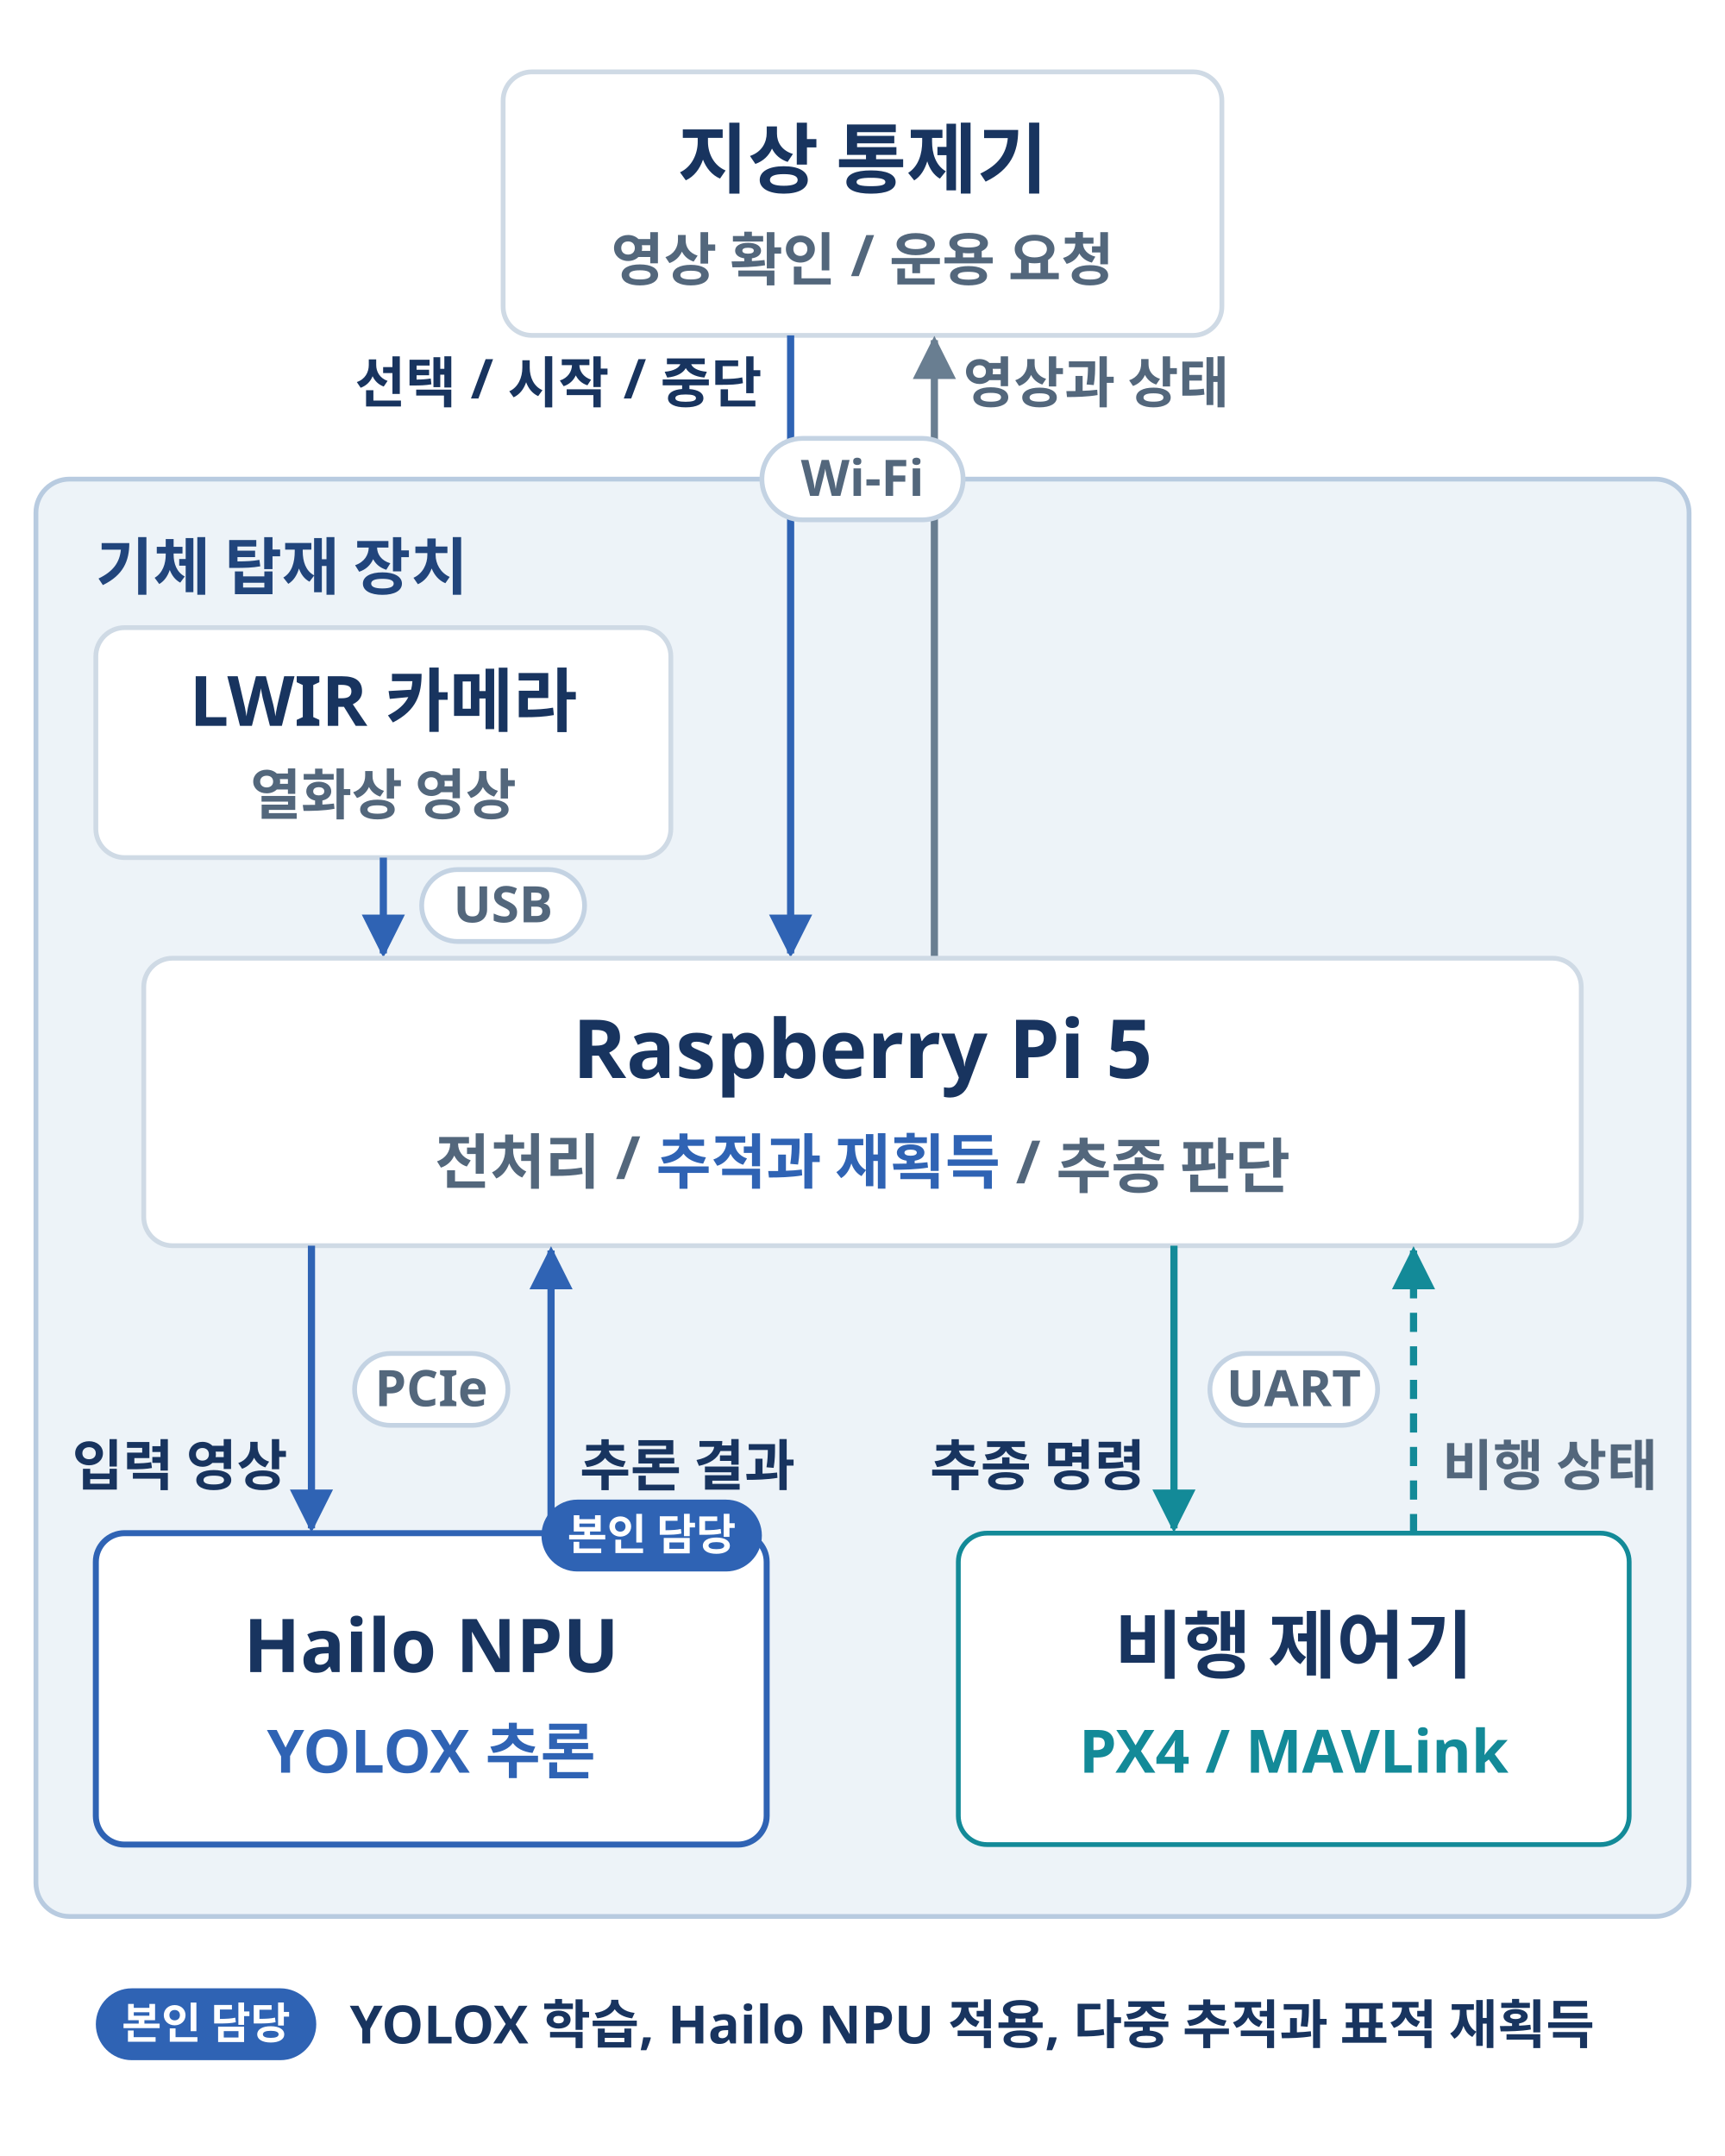
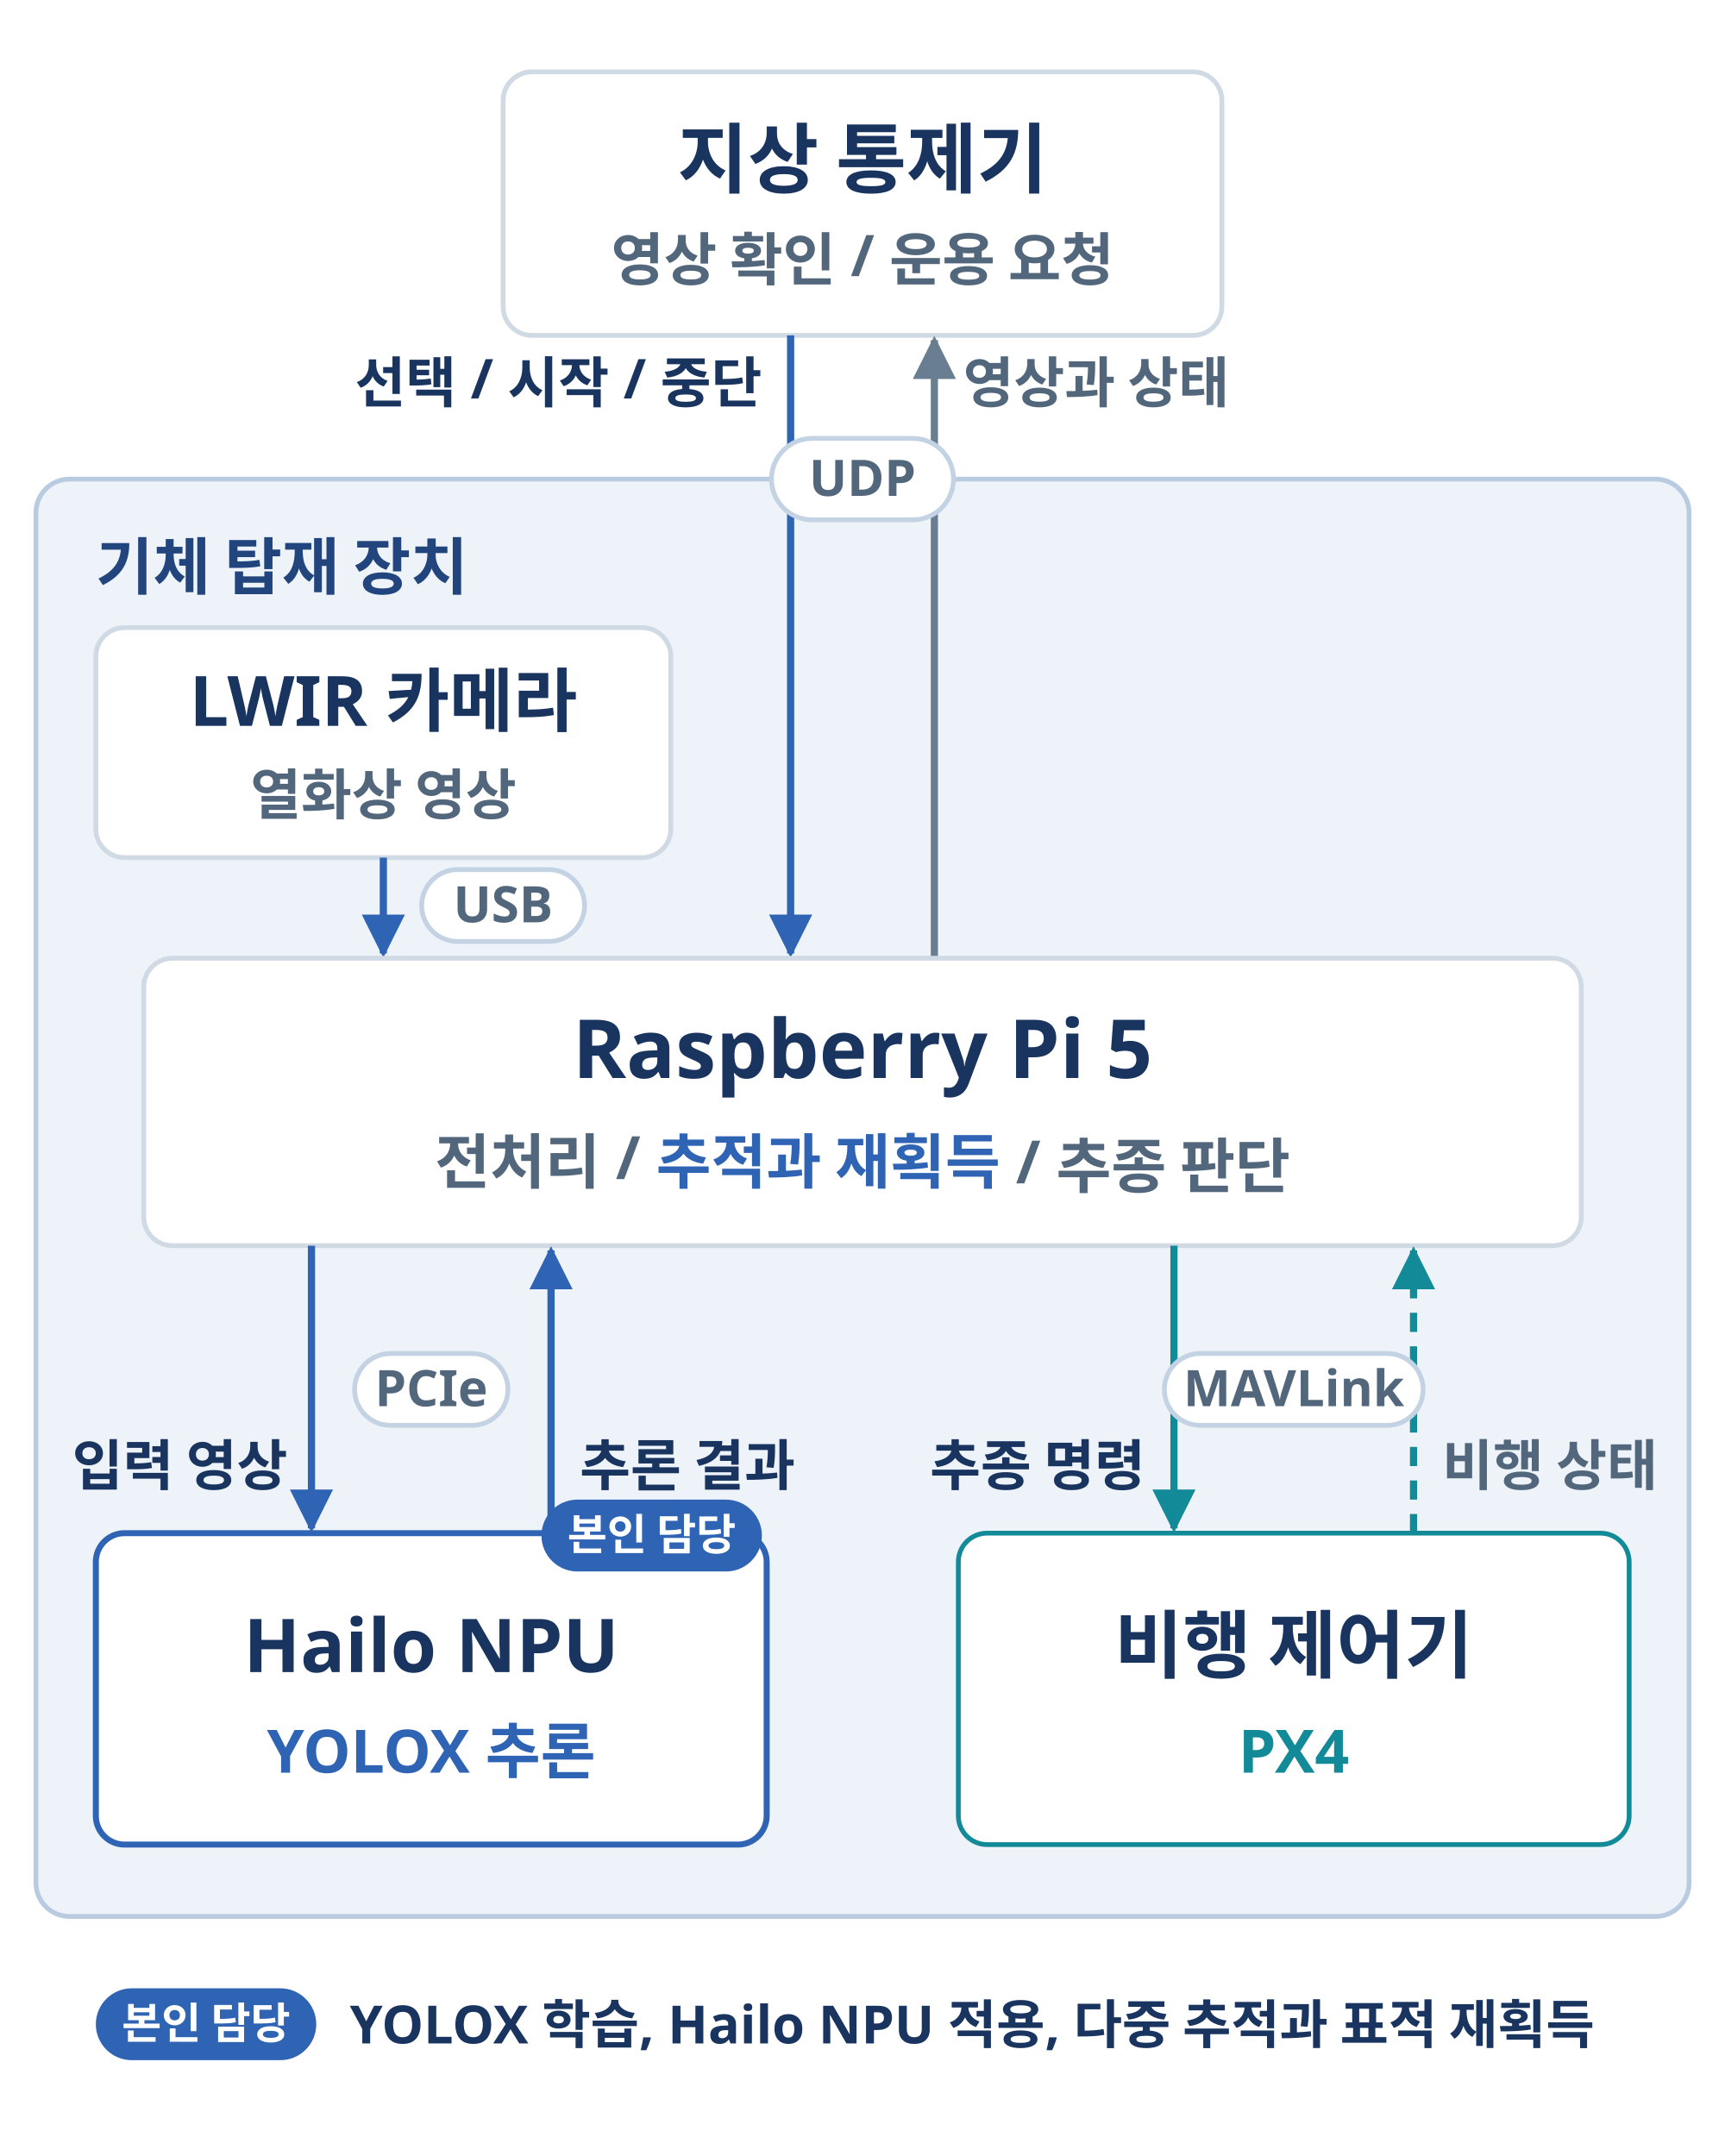
<svg xmlns="http://www.w3.org/2000/svg" width="720" height="900" viewBox="0 0 720 900" role="img" aria-labelledby="title desc">
  <defs>
    <marker id="blue" viewBox="0 0 10 10" refX="9" refY="5" markerWidth="6" markerHeight="6" orient="auto">
      <path d="M0 0 10 5 0 10Z" fill="#2f63b4" />
    </marker>
    <marker id="teal" viewBox="0 0 10 10" refX="9" refY="5" markerWidth="6" markerHeight="6" orient="auto">
      <path d="M0 0 10 5 0 10Z" fill="#138a98" />
    </marker>
    <marker id="gray" viewBox="0 0 10 10" refX="9" refY="5" markerWidth="6" markerHeight="6" orient="auto">
      <path d="M0 0 10 5 0 10Z" fill="#697e91" />
    </marker>
  </defs>
  <style>text{font-family:Pretendard,"Noto Sans KR","Malgun Gothic",sans-serif;font-weight:650}.pill{fill:#fff;stroke:#c4d3e3;stroke-width:2}.pill-text{font-size:21px;fill:#53677c;font-weight:700}.label{font-size:23px;fill:#18345f}.muted{font-size:23px;fill:#53677c}</style>
  <rect width="720" height="900" fill="#fff" />
  <rect x="210" y="30" width="300" height="110" rx="12" fill="#fff" stroke="#cfdae5" stroke-width="2" />
  <text x="360" y="78" text-anchor="middle" font-size="32" fill="#18345f">지상 통제기</text>
  <text x="360" y="117" text-anchor="middle" font-size="24" fill="#53677c">영상 확인 / 운용 요청</text>
  <rect x="15" y="200" width="690" height="600" rx="14" fill="#edf3f8" stroke="#b8cbe0" stroke-width="2" />
  <path d="M330 140V398" fill="none" stroke="#2f63b4" stroke-width="3" marker-end="url(#blue)" />
  <path d="M390 400V142" fill="none" stroke="#697e91" stroke-width="3" marker-end="url(#gray)" />
-   <rect x="318" y="183" width="84" height="34" rx="17" class="pill" />
-   <text x="360" y="207" text-anchor="middle" class="pill-text">Wi-Fi</text>
+   <rect x="322" y="183" width="76" height="34" rx="17" class="pill" />
+   <text x="360" y="207" text-anchor="middle" class="pill-text">UDP</text>
  <text x="318" y="168" text-anchor="end" class="label">선택 / 시작 / 중단</text>
  <text x="402" y="168" text-anchor="start" class="muted">영상과 상태</text>
  <text x="40" y="246" font-size="26" fill="#21457c">기체 탑재 장치</text>
  <rect x="40" y="262" width="240" height="96" rx="12" fill="#fff" stroke="#cfdae5" stroke-width="2" />
  <text x="160" y="303" text-anchor="middle" font-size="29" fill="#18345f">LWIR 카메라</text>
  <text x="160" y="340" text-anchor="middle" font-size="23" fill="#53677c">열화상 영상</text>
  <path d="M160 358V398" fill="none" stroke="#2f63b4" stroke-width="3" marker-end="url(#blue)" />
  <rect x="176" y="363" width="68" height="30" rx="15" class="pill" />
  <text x="210" y="385" text-anchor="middle" class="pill-text">USB</text>
  <rect x="60" y="400" width="600" height="120" rx="12" fill="#fff" stroke="#cfdae5" stroke-width="2" />
  <text x="360" y="450" text-anchor="middle" font-size="34" fill="#18345f">Raspberry Pi 5</text>
  <text x="360" y="494" text-anchor="middle" font-size="25" fill="#53677c">전처리 / <tspan fill="#2f63b4" font-weight="800">추적과 재획득</tspan> / 추종 판단</text>
  <path d="M130 520V638" fill="none" stroke="#2f63b4" stroke-width="3" marker-end="url(#blue)" />
  <path d="M230 640V522" fill="none" stroke="#2f63b4" stroke-width="3" marker-end="url(#blue)" />
  <rect x="148" y="565" width="64" height="30" rx="15" class="pill" />
  <text x="180" y="587" text-anchor="middle" class="pill-text">PCIe</text>
  <text x="120" y="620" text-anchor="end" class="label">입력 영상</text>
  <text x="242" y="620" text-anchor="start" class="label">추론 결과</text>
  <path d="M490 520V638" fill="none" stroke="#138a98" stroke-width="3" marker-end="url(#teal)" />
  <path d="M590 640V522" fill="none" stroke="#138a98" stroke-width="3" stroke-dasharray="8 6" marker-end="url(#teal)" />
-   <rect x="505" y="565" width="70" height="30" rx="15" class="pill" />
-   <text x="540" y="587" text-anchor="middle" class="pill-text">UART</text>
+   <rect x="486" y="565" width="108" height="30" rx="15" class="pill" />
+   <text x="540" y="587" text-anchor="middle" class="pill-text">MAVLink</text>
  <text x="478" y="620" text-anchor="end" class="label">추종 명령</text>
  <text x="602" y="620" text-anchor="start" class="muted">비행 상태</text>
  <rect x="40" y="640" width="280" height="130" rx="12" fill="#fff" stroke="#2f63b4" stroke-width="2.5" />
  <text x="180" y="698" text-anchor="middle" font-size="31" fill="#18345f">Hailo NPU</text>
  <text x="180" y="740" text-anchor="middle" font-size="25" fill="#2f63b4">YOLOX 추론</text>
  <rect x="226" y="626" width="92" height="30" rx="15" fill="#2f63b4" />
  <text x="272" y="647" text-anchor="middle" font-size="18" fill="#fff">본인 담당</text>
  <rect x="400" y="640" width="280" height="130" rx="12" fill="#fff" stroke="#138a98" stroke-width="2" />
  <text x="540" y="698" text-anchor="middle" font-size="31" fill="#18345f">비행 제어기</text>
-   <text x="540" y="740" text-anchor="middle" font-size="25" fill="#138a98">PX4 / MAVLink</text>
+   <text x="540" y="740" text-anchor="middle" font-size="25" fill="#138a98">PX4</text>
  <rect x="40" y="830" width="92" height="30" rx="15" fill="#2f63b4" />
  <text x="86" y="851" text-anchor="middle" font-size="18" fill="#fff">본인 담당</text>
  <text x="146" y="853" text-anchor="start" font-size="22" fill="#18345f">YOLOX 학습, Hailo NPU 적용, 다중 추적과 표적 재획득</text>
</svg>
